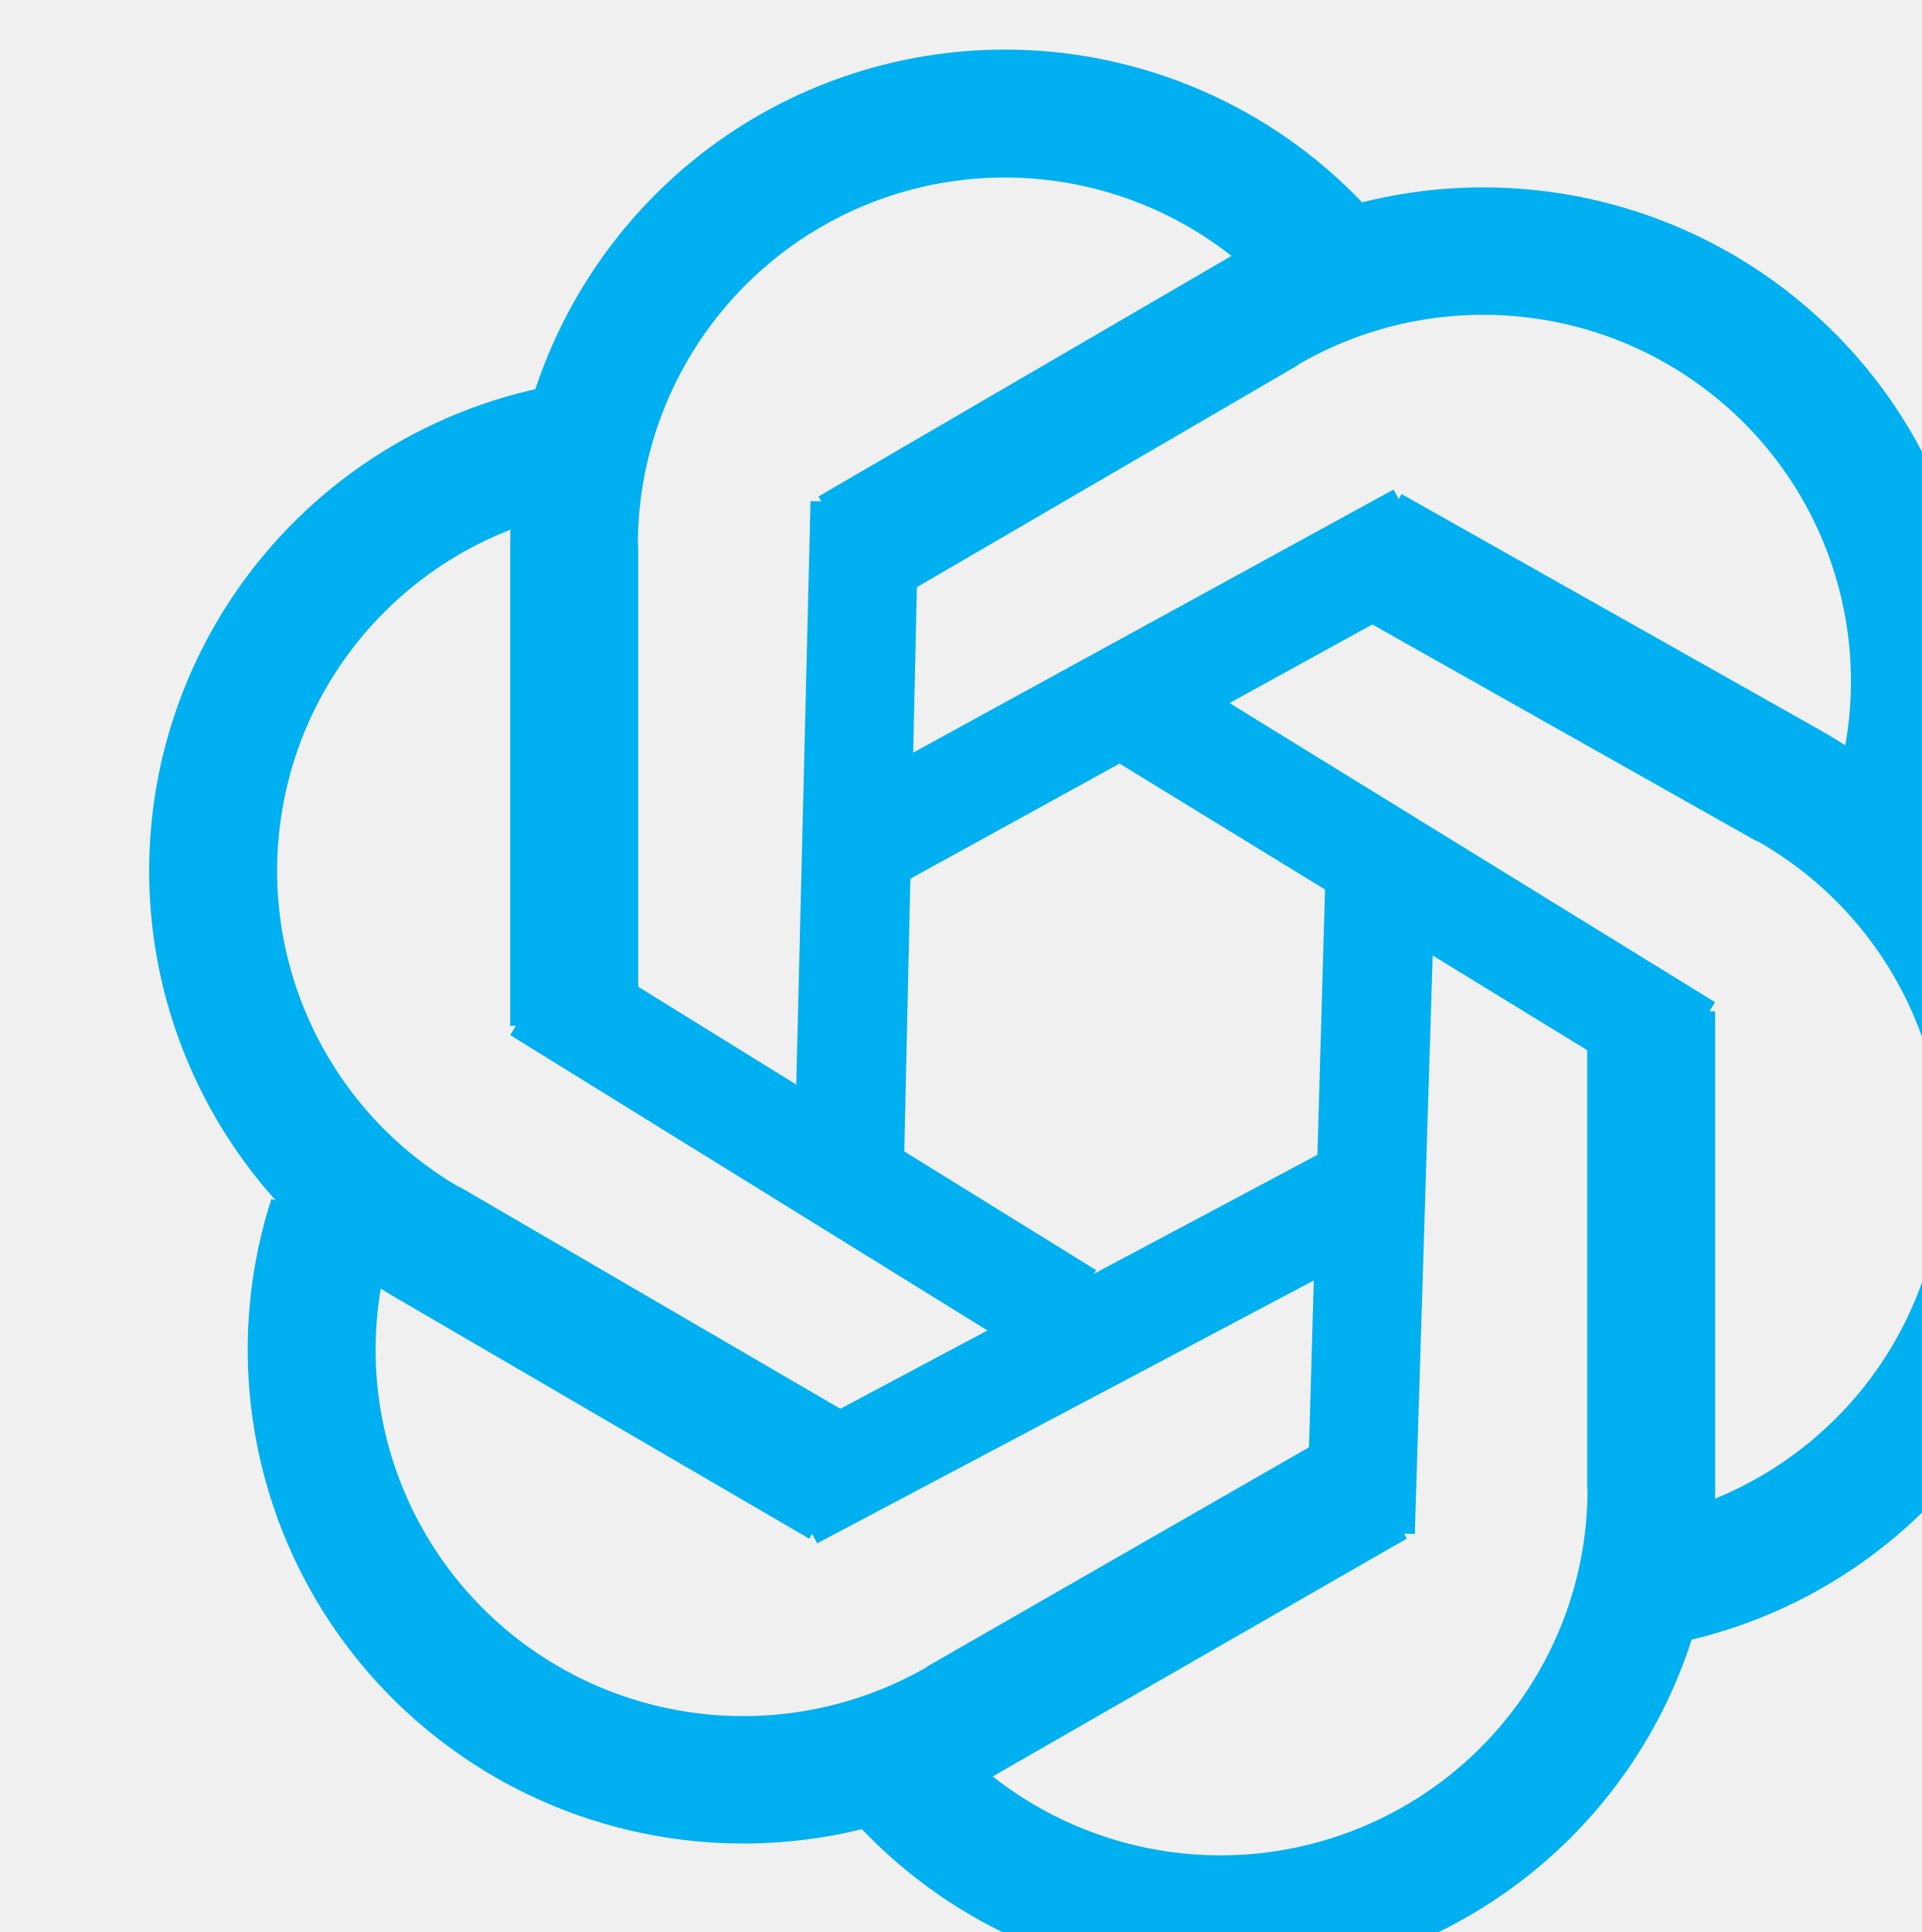
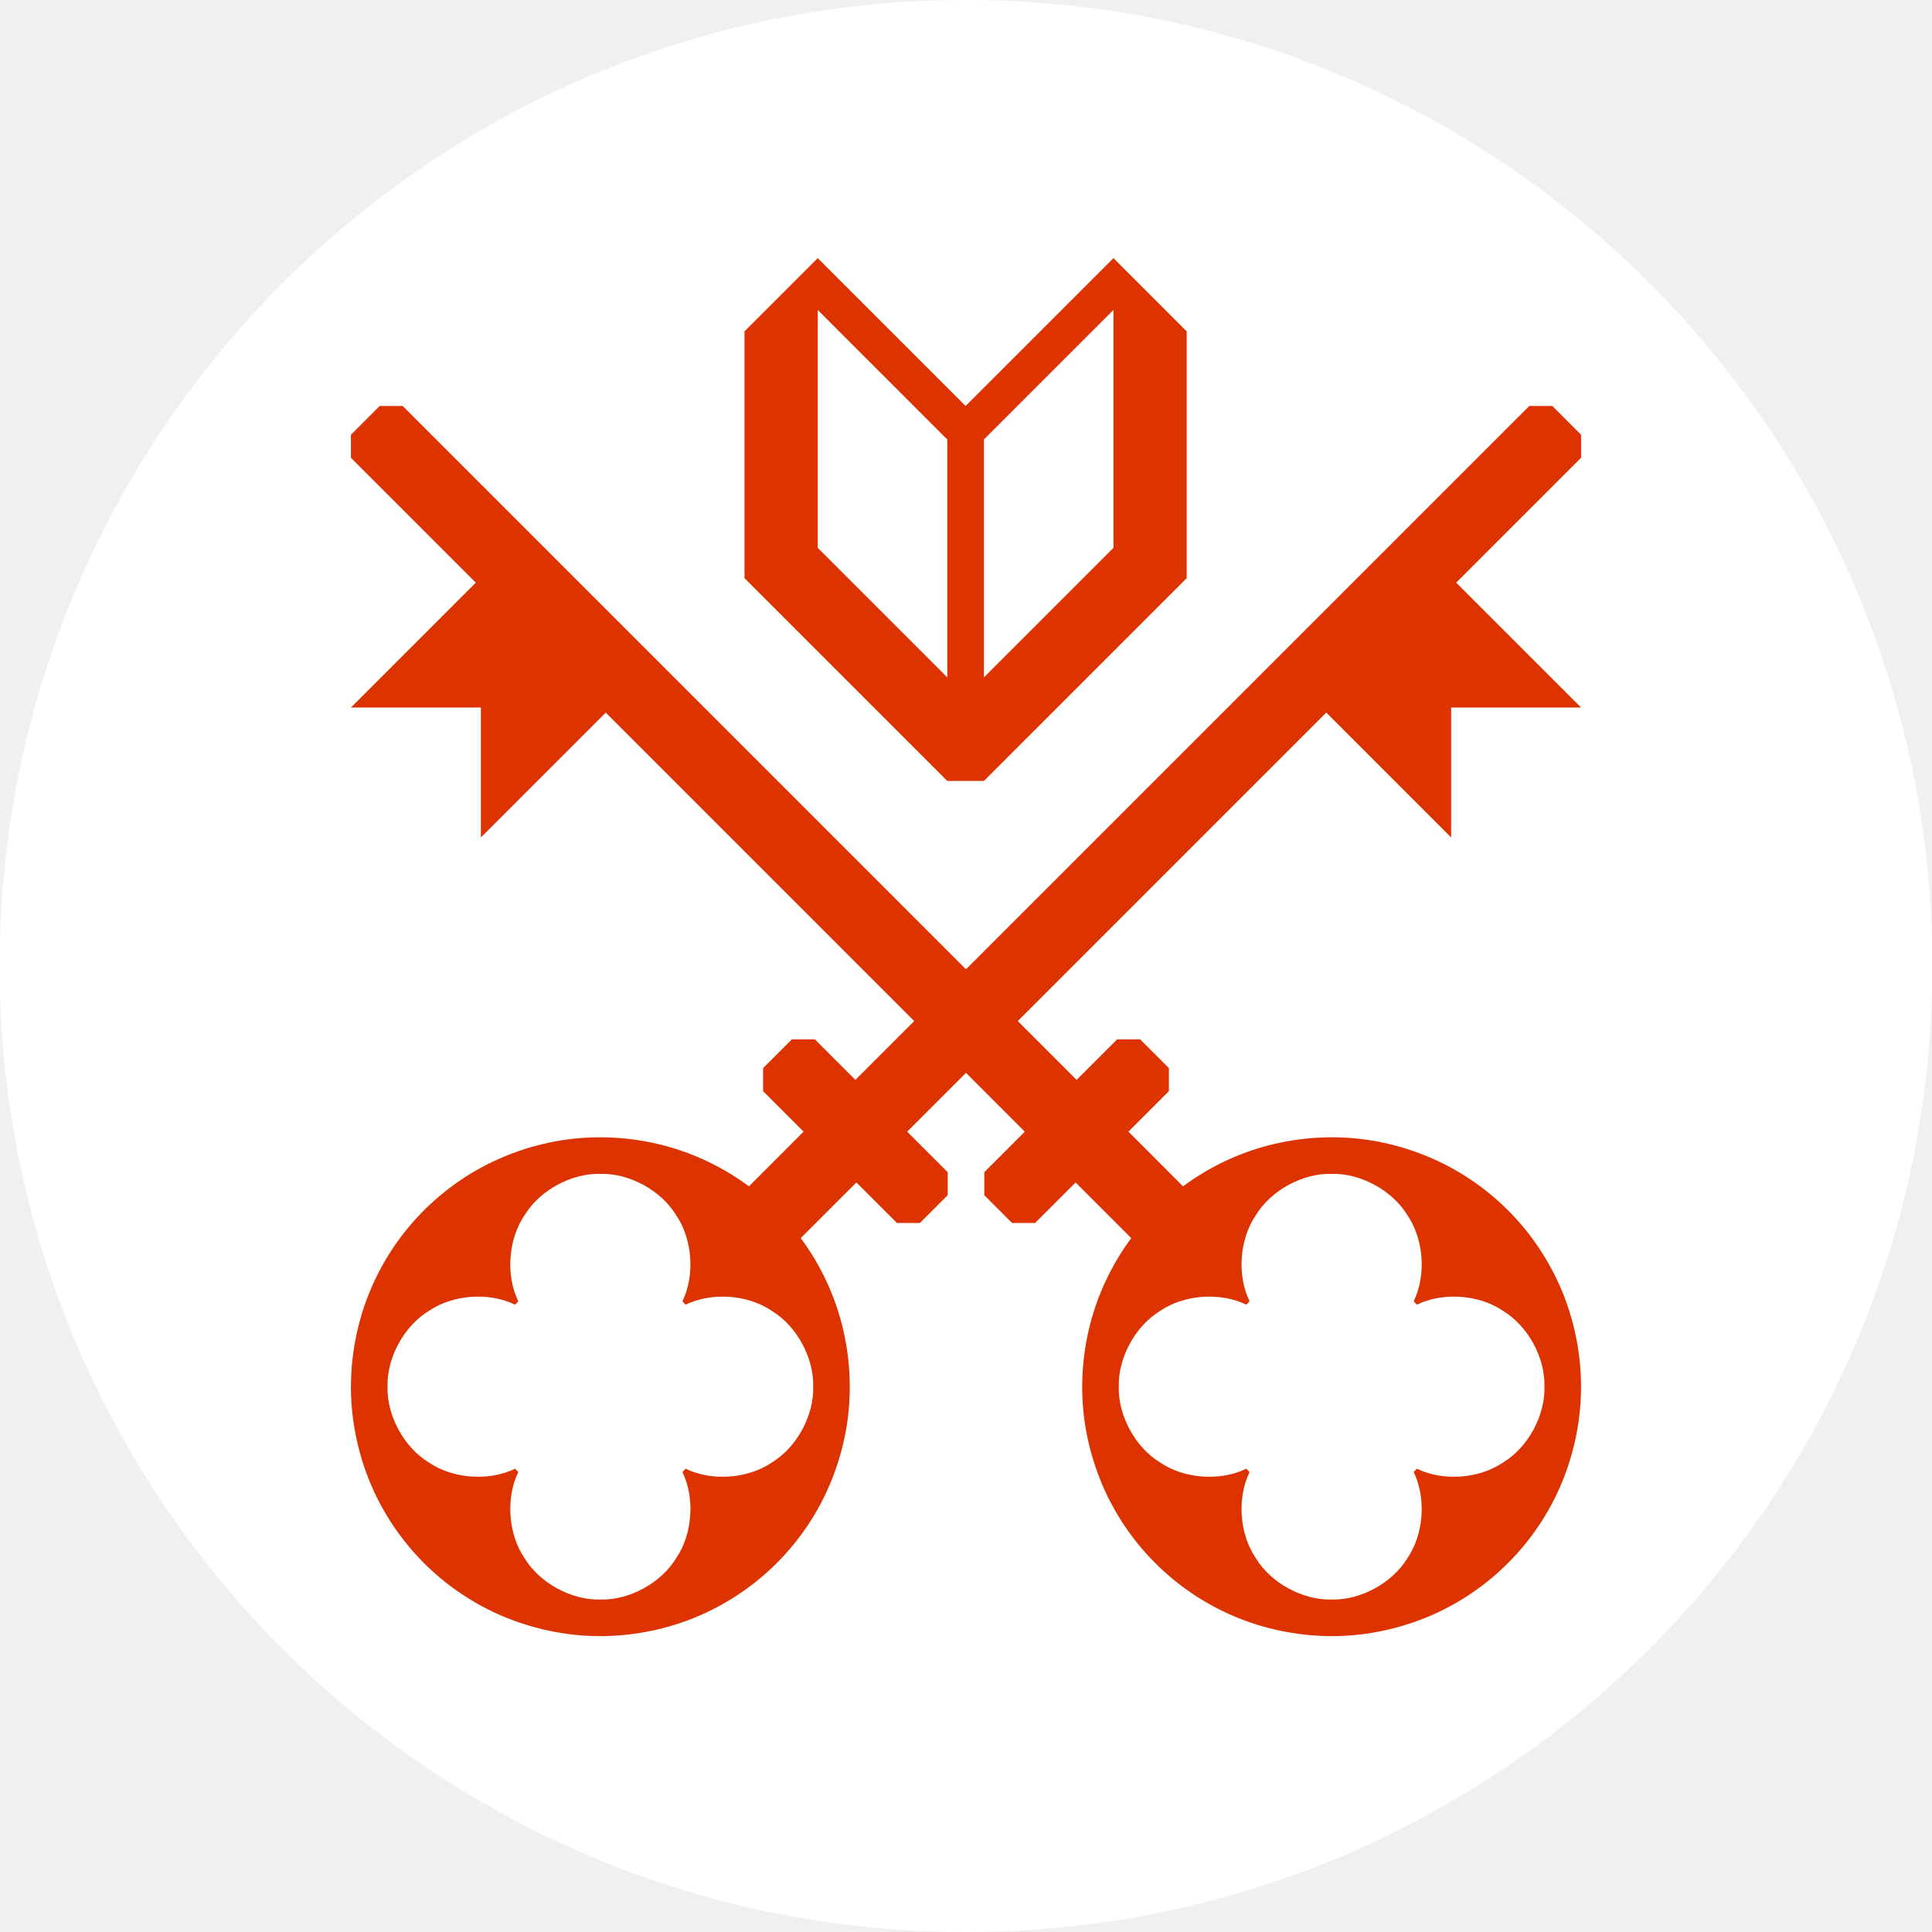
- <svg xmlns="http://www.w3.org/2000/svg" xml:space="preserve">
-   <defs>
-     <clipPath id="clip0">
-       <rect x="1257" y="660" width="291" height="264" />
-     </clipPath>
-     <clipPath id="clip1">
-       <rect x="1258" y="660" width="289" height="263" />
-     </clipPath>
-     <clipPath id="clip2">
-       <rect x="1258" y="660" width="289" height="263" />
-     </clipPath>
-     <clipPath id="clip3">
-       <rect x="1258" y="660" width="289" height="263" />
-     </clipPath>
-     <clipPath id="clip4">
-       <rect x="1258" y="660" width="289" height="263" />
-     </clipPath>
-     <clipPath id="clip5">
-       <rect x="1258" y="666" width="283" height="257" />
-     </clipPath>
-     <clipPath id="clip6">
-       <rect x="1271" y="666" width="263" height="257" />
-     </clipPath>
-     <clipPath id="clip7">
-       <rect x="1271" y="666" width="263" height="257" />
-     </clipPath>
-     <clipPath id="clip8">
-       <rect x="1271" y="666" width="263" height="257" />
-     </clipPath>
-   </defs>
-   <g clip-path="url(#clip0)" transform="translate(-1257 -660)">
-     <g clip-path="url(#clip1)">
-       <g clip-path="url(#clip2)">
-         <g clip-path="url(#clip3)">
-           <g clip-path="url(#clip4)">
-             <g clip-path="url(#clip5)">
-               <g clip-path="url(#clip6)">
-                 <g clip-path="url(#clip7)">
-                   <g clip-path="url(#clip8)">
-                     <path d="M3475.47 1567.5C3492.46 1568.3 3508.88 1575.75 3520.81 1588.94L3508.33 1600.36C3494.84 1585.45 3473.62 1580.42 3454.93 1587.68 3436.23 1594.96 3423.91 1613.04 3423.91 1633.19L3423.96 1633.19 3423.96 1691.75 3484.49 1729.34 3476.96 1741.59 3407.04 1698.16 3407.79 1696.93 3407.04 1696.93 3407.04 1633.19C3407.04 1606.02 3423.65 1581.66 3448.84 1571.86 3455.15 1569.41 3461.66 1568 3468.16 1567.57 3470.6 1567.41 3473.05 1567.39 3475.47 1567.5Z" fill="#00B0F0" fill-rule="evenodd" fill-opacity="1" transform="matrix(1.00349 0 0 1 -2094.25 -900.852)" />
-                     <path d="M3593.68 1620.82C3601.6 1635.91 3603.48 1653.86 3598.18 1670.81L3582.05 1665.75C3588.05 1646.59 3581.65 1625.71 3565.94 1613.2 3550.24 1600.69 3528.46 1599.12 3511.13 1609.26L3511.16 1609.3 3460.8 1638.74 3459.06 1716.84 3444.73 1709.63 3446.74 1627.33 3448.17 1627.35 3447.79 1626.71 3502.6 1594.67C3525.97 1581 3555.32 1583.12 3576.48 1599.98 3581.76 1604.19 3586.27 1609.11 3589.93 1614.52 3591.3 1616.56 3592.56 1618.65 3593.68 1620.82Z" fill="#00B0F0" fill-rule="evenodd" fill-opacity="1" transform="matrix(1.00349 0 0 1 -2094.25 -900.852)" />
-                     <path d="M3603.32 1749.54C3594.25 1763.97 3579.69 1774.63 3562.37 1778.56L3558.63 1762.08C3578.21 1757.63 3593.04 1741.61 3595.95 1721.74 3598.87 1701.87 3589.28 1682.26 3571.8 1672.37L3571.77 1672.42 3521 1643.69 3452.62 1681.46 3451.65 1665.45 3523.81 1625.79 3524.49 1627.05 3524.86 1626.39 3580.12 1657.66C3603.67 1670.99 3616.6 1697.42 3612.68 1724.19 3611.69 1730.89 3609.7 1737.26 3606.87 1743.14 3605.8 1745.35 3604.62 1747.49 3603.32 1749.54Z" fill="#00B0F0" fill-rule="evenodd" fill-opacity="1" transform="matrix(1.00349 0 0 1 -2094.25 -900.852)" />
-                     <path d="M3497.89 1823.79C3480.9 1822.99 3464.48 1815.57 3452.55 1802.45L3465.02 1791.09C3478.52 1805.92 3499.73 1810.94 3518.43 1803.7 3537.13 1796.47 3549.45 1778.48 3549.45 1758.42L3549.4 1758.42 3549.4 1700.16 3482.96 1659.3 3496.39 1650.57 3566.32 1693.8 3565.57 1695 3566.32 1695 3566.32 1758.42C3566.32 1785.45 3549.71 1809.7 3524.52 1819.45 3518.21 1821.89 3511.7 1823.29 3505.2 1823.71 3502.76 1823.87 3500.31 1823.9 3497.89 1823.79Z" fill="#00B0F0" fill-rule="evenodd" fill-opacity="1" transform="matrix(1.00349 0 0 1 -2094.25 -900.852)" />
-                     <path d="M3379.63 1769.93C3371.82 1754.78 3370.05 1736.82 3375.46 1719.91L3391.57 1725.06C3385.44 1744.19 3391.7 1765.1 3407.32 1777.72 3422.95 1790.33 3444.71 1792.04 3462.11 1782L3462.09 1781.96 3512.63 1752.84 3514.87 1674.75 3529.15 1682.05 3526.62 1764.34 3525.19 1764.3 3525.57 1764.95 3470.55 1796.66C3447.1 1810.16 3417.77 1807.87 3396.71 1790.87 3391.44 1786.62 3386.97 1781.67 3383.35 1776.24 3381.98 1774.2 3380.75 1772.09 3379.63 1769.93Z" fill="#00B0F0" fill-rule="evenodd" fill-opacity="1" transform="matrix(1.00349 0 0 1 -2094.25 -900.852)" />
-                     <path d="M3369.87 1640.71C3379.16 1626.42 3393.87 1615.97 3411.24 1612.28L3414.74 1628.82C3395.1 1632.98 3380.04 1648.79 3376.85 1668.62 3373.65 1688.44 3382.96 1708.18 3400.29 1718.33L3400.32 1718.28 3450.68 1747.73 3519.58 1710.93 3520.33 1726.96 3447.62 1765.58 3446.94 1764.32 3446.57 1764.97 3391.76 1732.91C3368.4 1719.26 3355.84 1692.64 3360.15 1665.92 3361.23 1659.25 3363.32 1652.9 3366.24 1647.06 3367.33 1644.87 3368.55 1642.75 3369.87 1640.71Z" fill="#00B0F0" fill-rule="evenodd" fill-opacity="1" transform="matrix(1.00349 0 0 1 -2094.25 -900.852)" />
-                   </g>
-                 </g>
-               </g>
-             </g>
-           </g>
-         </g>
-       </g>
-     </g>
-   </g>
+ <svg xmlns="http://www.w3.org/2000/svg" id="CIRCLE_OUTLINE_BLACK" viewBox="0 0 512 512">
+   <ellipse cx="256" cy="256" rx="256.094" ry="256" fill="#fff" />
+   <path d="M198.481,314.391c-6.007-4.466-13.257-8.207-21.274-10.48-8.017-2.273-16.801-3.077-25.391-2.124-8.589.952-16.984,3.662-24.308,7.637-7.324,3.974-13.578,9.214-18.46,14.888-4.896,5.662-9.161,12.617-12.017,20.445-2.857,7.828-4.305,16.529-3.987,25.165.318,8.637,2.403,17.208,5.827,24.804,3.425,7.597,8.19,14.219,13.489,19.506,5.287,5.299,11.909,10.064,19.505,13.489,7.597,3.425,16.168,5.509,24.804,5.828,8.636.318,17.337-1.13,25.166-3.987,7.828-2.857,14.783-7.122,20.445-12.017,5.674-4.882,10.913-11.136,14.888-18.46,3.974-7.324,6.684-15.719,7.637-24.308.953-8.589.149-17.374-2.124-25.391-2.273-8.017-6.015-15.267-10.48-21.274l14.75-14.751,10.737,10.737h6.099l7.36-7.36v-6.098l-10.737-10.737,15.588-15.588,15.588,15.588-10.737,10.737v6.098l7.36,7.36h6.099l10.737-10.737,14.75,14.751c-4.465,6.007-8.207,13.257-10.48,21.274-2.273,8.017-3.077,16.802-2.124,25.391.953,8.589,3.663,16.984,7.637,24.308,3.975,7.324,9.214,13.578,14.888,18.46,5.662,4.895,12.617,9.16,20.445,12.017,7.828,2.857,16.53,4.305,25.166,3.987,8.636-.319,17.207-2.403,24.804-5.828,7.597-3.425,14.219-8.19,19.505-13.489,5.299-5.287,10.065-11.909,13.49-19.506,3.424-7.596,5.509-16.167,5.827-24.804.318-8.636-1.13-17.337-3.986-25.165-2.857-7.828-7.122-14.783-12.018-20.445-4.882-5.674-11.136-10.914-18.46-14.888-7.324-3.975-15.718-6.685-24.308-7.637-8.589-.953-17.373-.149-25.39,2.124-8.017,2.273-15.267,6.014-21.274,10.48l-14.477-14.5,10.732-10.731v-6.098l-7.623-7.623h-6.099l-10.737,10.737-15.594-15.583,81.752-81.752,33.094,33.094v-34.433h34.433l-33.093-33.094,33.093-33.093v-6.098l-7.623-7.623h-6.098l-149.279,149.279L106.721,107.594h-6.098l-7.623,7.623v6.098l33.093,33.093-33.093,33.094h34.433v34.433l33.093-33.094,81.753,81.752-15.594,15.583-10.737-10.737h-6.099l-7.623,7.623v6.098l10.732,10.731-14.477,14.5ZM331.144,390.122c-3.366,6.905-2.667,16.473,1.667,22.816,3.982,6.569,12.405,11.162,20.084,10.953,7.679.209,16.102-4.384,20.084-10.953,4.334-6.343,5.033-15.911,1.667-22.816l.838-.903c6.905,3.384,16.487,2.699,22.84-1.634,6.58-3.978,11.184-12.41,10.973-20.097.211-7.686-4.393-16.118-10.973-20.097-6.353-4.332-15.935-5.018-22.84-1.633l-.838-.903c3.366-6.905,2.667-16.474-1.667-22.816-3.982-6.569-12.405-11.163-20.084-10.953-7.679-.21-16.102,4.384-20.084,10.953-4.334,6.342-5.033,15.911-1.667,22.816l-.838.903c-6.905-3.385-16.488-2.699-22.84,1.633-6.58,3.979-11.184,12.411-10.974,20.097-.21,7.687,4.394,16.119,10.974,20.097,6.352,4.333,15.935,5.018,22.84,1.634l.838.903ZM179.186,412.938c4.334-6.343,5.033-15.911,1.667-22.816l.839-.903c6.904,3.384,16.487,2.699,22.84-1.634,6.579-3.978,11.184-12.41,10.973-20.097.211-7.686-4.394-16.118-10.973-20.097-6.353-4.332-15.935-5.018-22.84-1.633l-.839-.903c3.366-6.905,2.667-16.474-1.667-22.816-3.982-6.569-12.405-11.163-20.084-10.953-7.679-.21-16.102,4.384-20.084,10.953-4.334,6.342-5.033,15.911-1.667,22.816l-.838.903c-6.904-3.385-16.487-2.699-22.84,1.633-6.58,3.979-11.184,12.411-10.974,20.097-.21,7.687,4.394,16.119,10.974,20.097,6.352,4.333,15.935,5.018,22.84,1.634l.838.903c-3.366,6.905-2.667,16.473,1.667,22.816,3.982,6.569,12.405,11.162,20.084,10.953,7.679.209,16.102-4.384,20.084-10.953Z" fill="#d30" fill-rule="evenodd" />
+   <path d="M255.891,107.594l39.187-39.186,19.404,19.405v65.41l-53.74,53.74h-9.702l-53.74-53.74v-65.41l19.405-19.405,39.186,39.186ZM216.705,82.129l34.335,34.335v63.055l-34.335-34.335v-63.056ZM260.744,116.464l34.335-34.335v63.056l-34.335,34.335v-63.055Z" fill="#d30" fill-rule="evenodd" />
</svg>
